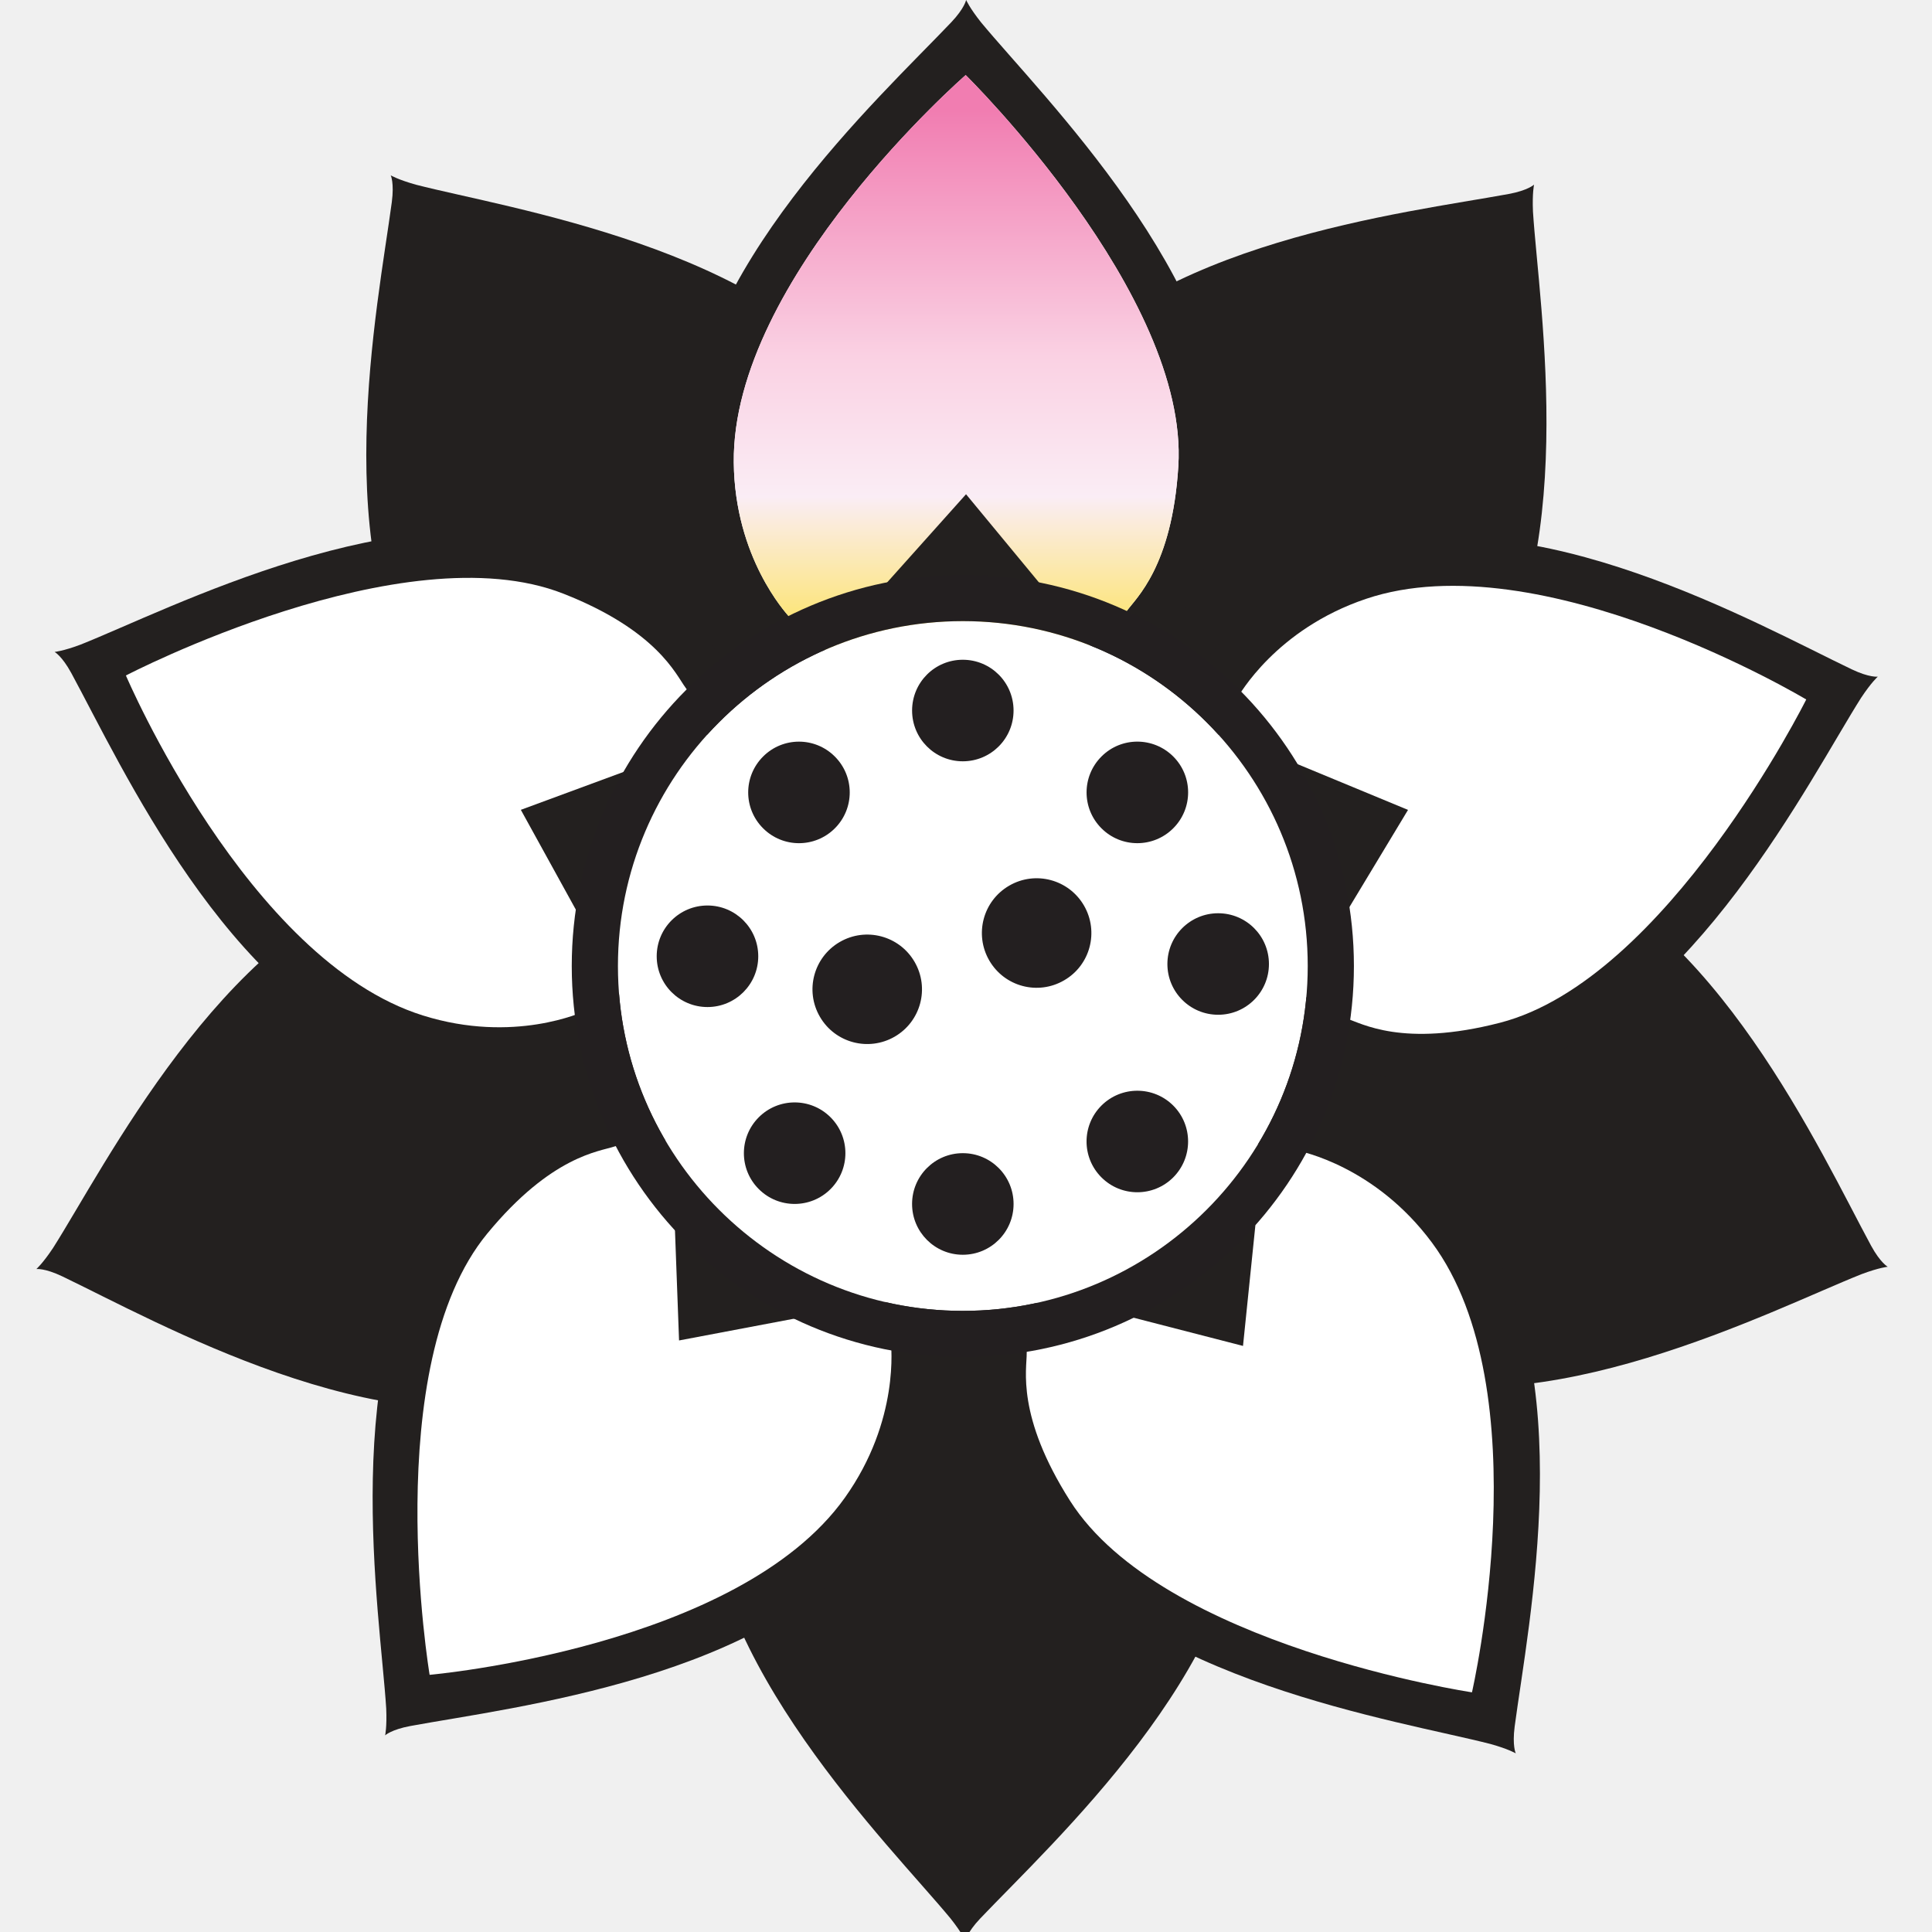
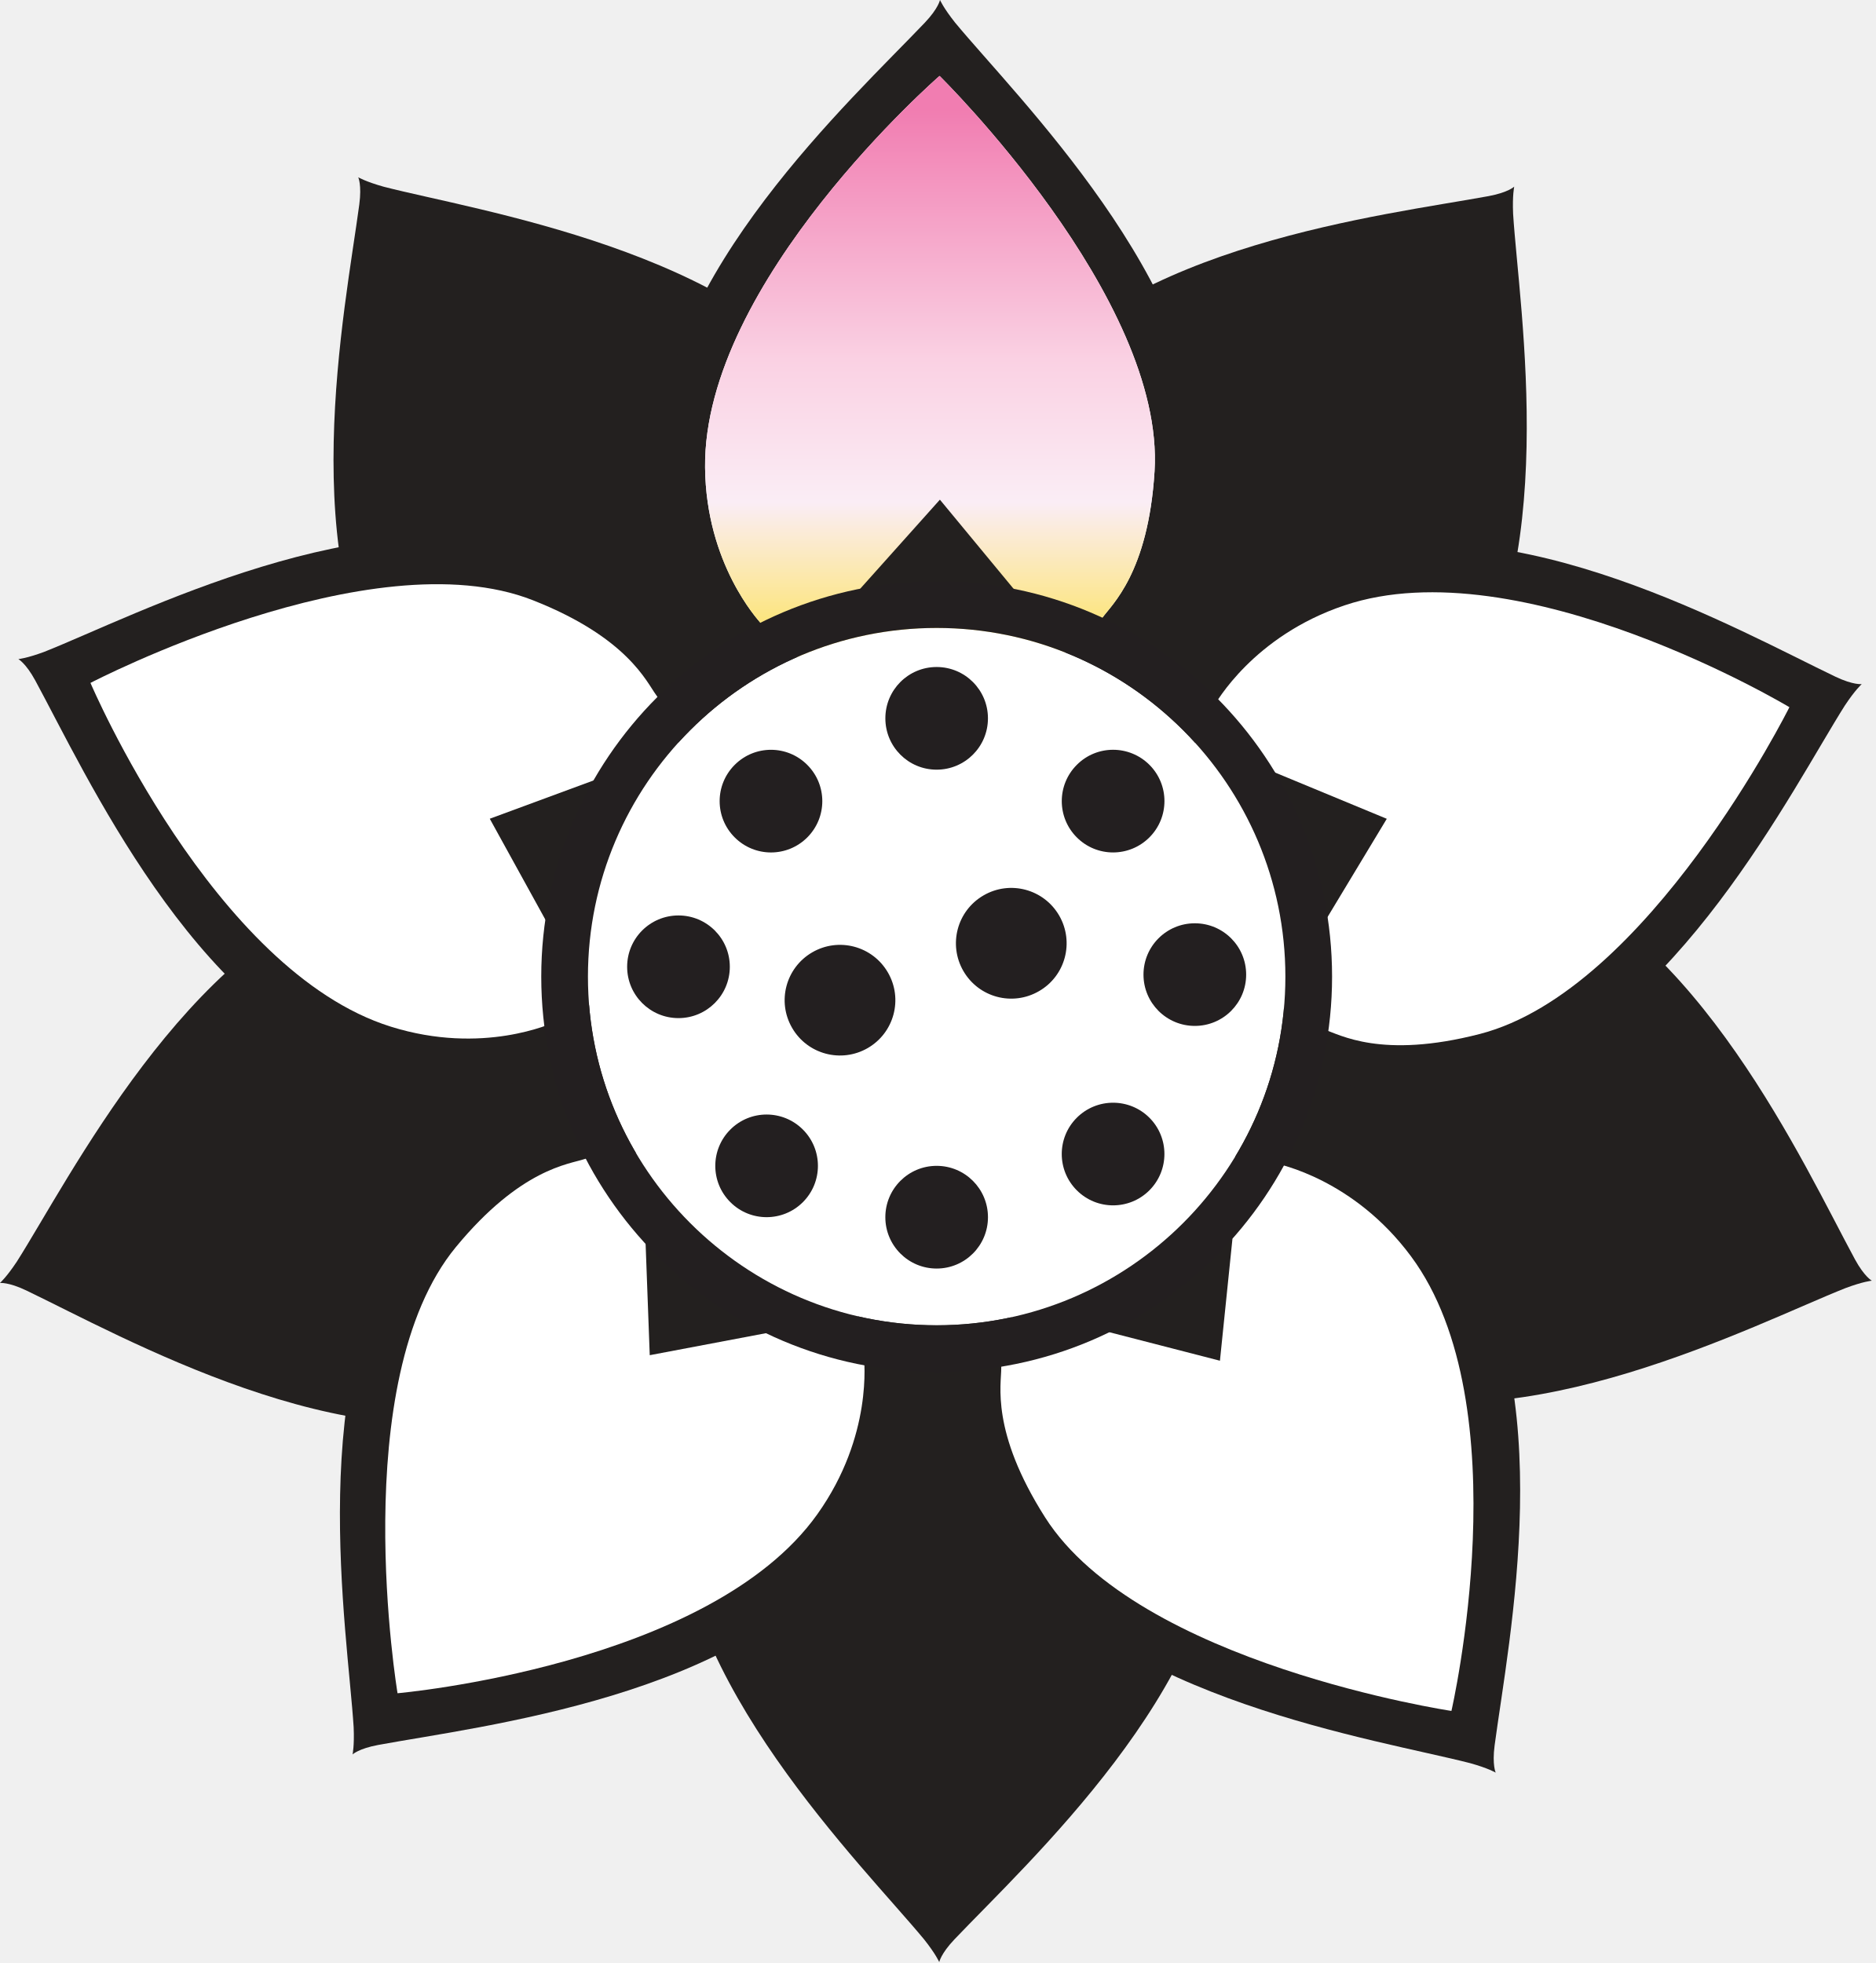
- <svg xmlns="http://www.w3.org/2000/svg" width="100%" height="100%" viewBox="0 0 400 400" version="1.1" xml:space="preserve" style="fill-rule:evenodd;clip-rule:evenodd;stroke-linejoin:round;stroke-miterlimit:2;">
-   <g transform="matrix(107.8855,17.21061,17.21061,-107.8855,84.07665,105.8422)">
-     <path d="M-0.129,0.624C-0.129,0.624 -0.12,0.611 -0.119,0.574C-0.114,0.376 -0.136,-0.112 0.099,-0.352C0.598,-0.863 1.322,-0.152 0.831,0.358C0.598,0.601 0.1,0.597 -0.079,0.614C-0.114,0.618 -0.129,0.624 -0.129,0.624Z" style="fill:rgb(35,32,31);fill-rule:nonzero;" />
-   </g>
-   <g transform="matrix(49.67756,-97.30176,-97.30176,-49.67756,74.65263,281.1909)">
-     <path d="M-0.129,0.624C-0.129,0.624 -0.12,0.611 -0.119,0.574C-0.114,0.376 -0.136,-0.112 0.099,-0.352C0.598,-0.863 1.322,-0.152 0.831,0.358C0.598,0.601 0.1,0.597 -0.079,0.614C-0.114,0.618 -0.129,0.624 -0.129,0.624Z" style="fill:rgb(35,32,31);fill-rule:nonzero;" />
-   </g>
-   <g transform="matrix(-77.2386,-77.26378,-77.26378,77.2386,238.1232,343.6531)">
-     <path d="M-0.129,0.624C-0.129,0.624 -0.12,0.611 -0.119,0.574C-0.114,0.376 -0.136,-0.112 0.099,-0.352C0.598,-0.863 1.322,-0.152 0.831,0.358C0.598,0.601 0.1,0.597 -0.079,0.614C-0.114,0.618 -0.129,0.624 -0.129,0.624Z" style="fill:rgb(35,32,31);fill-rule:nonzero;" />
-   </g>
-   <g transform="matrix(-97.33926,49.60404,49.60404,97.33926,347.328,207.9306)">
-     <path d="M-0.129,0.624C-0.129,0.624 -0.12,0.611 -0.119,0.574C-0.114,0.376 -0.136,-0.112 0.099,-0.352C0.598,-0.863 1.322,-0.152 0.831,0.358C0.598,0.601 0.1,0.597 -0.079,0.614C-0.114,0.618 -0.129,0.624 -0.129,0.624Z" style="fill:rgb(35,32,31);fill-rule:nonzero;" />
-   </g>
-   <g transform="matrix(17.07164,107.9076,107.9076,-17.07164,252.4779,62.79864)">
-     <path d="M-0.129,0.624C-0.129,0.624 -0.12,0.611 -0.119,0.574C-0.114,0.376 -0.136,-0.112 0.099,-0.352C0.598,-0.863 1.322,-0.152 0.831,0.358C0.598,0.601 0.1,0.597 -0.079,0.614C-0.114,0.618 -0.129,0.624 -0.129,0.624Z" style="fill:rgb(35,32,31);fill-rule:nonzero;" />
-   </g>
-   <g transform="matrix(5.555556,0,0,5.555556,0,0)">
-     <g transform="matrix(17.51361,-8.943339,-8.943339,-17.51361,9.874318,34.07056)">
-       <path d="M-0.129,0.624C-0.129,0.624 -0.12,0.611 -0.119,0.574C-0.114,0.376 -0.136,-0.112 0.099,-0.352C0.598,-0.863 1.322,-0.152 0.831,0.358C0.598,0.601 0.1,0.597 -0.079,0.614C-0.114,0.618 -0.129,0.624 -0.129,0.624Z" style="fill:rgb(35,32,31);fill-rule:nonzero;" />
-     </g>
-     <g transform="matrix(14.59185,-7.451339,-7.451339,-14.59185,10.61485,33.16888)">
-       <path d="M-0.1,0.599C-0.1,0.599 -0.149,-0.104 0.15,-0.397C0.305,-0.549 0.477,-0.555 0.485,-0.556C0.741,-0.6 1.062,-0.257 1.021,-0.004C1.015,0.031 1.023,0.14 0.871,0.312C0.612,0.605 -0.1,0.599 -0.1,0.599Z" style="fill:white;fill-rule:nonzero;" />
-     </g>
-     <g transform="matrix(-1.837691,5.239665,5.239665,1.837691,22.0508,28.07)">
-       <path d="M0.516,-0.323L0.015,0.283L1.06,0.285L0.516,-0.323Z" style="fill:rgb(35,32,31);fill-rule:nonzero;" />
-     </g>
-   </g>
-   <g transform="matrix(5.555556,0,0,5.555556,0,0)">
-     <g transform="matrix(-3.080253,-19.4222,-19.4222,3.080253,26.07503,60.24395)">
-       <path d="M-0.129,0.624C-0.129,0.624 -0.12,0.611 -0.119,0.574C-0.114,0.376 -0.136,-0.112 0.099,-0.352C0.598,-0.863 1.322,-0.152 0.831,0.358C0.598,0.601 0.1,0.597 -0.079,0.614C-0.114,0.618 -0.129,0.624 -0.129,0.624Z" style="fill:rgb(35,32,31);fill-rule:nonzero;" />
-     </g>
-     <g transform="matrix(-2.56638,-16.18203,-16.18203,2.56638,25.447,59.2606)">
-       <path d="M-0.1,0.599C-0.1,0.599 -0.149,-0.104 0.15,-0.397C0.305,-0.549 0.477,-0.555 0.485,-0.556C0.741,-0.6 1.062,-0.257 1.021,-0.004C1.015,0.031 1.023,0.14 0.871,0.312C0.612,0.605 -0.1,0.599 -0.1,0.599Z" style="fill:white;fill-rule:nonzero;" />
-     </g>
-     <g transform="matrix(4.407612,3.377004,3.377004,-4.407612,24.12283,46.78878)">
-       <path d="M0.516,-0.323L0.015,0.283L1.06,0.285L0.516,-0.323Z" style="fill:rgb(35,32,31);fill-rule:nonzero;" />
-     </g>
-   </g>
-   <g transform="matrix(5.555556,0,0,5.555556,0,0)">
-     <g transform="matrix(-19.42246,-3.078629,-3.078629,19.42246,55.90335,52.8253)">
-       <path d="M-0.129,0.624C-0.129,0.624 -0.12,0.611 -0.119,0.574C-0.114,0.376 -0.136,-0.112 0.099,-0.352C0.598,-0.863 1.322,-0.152 0.831,0.358C0.598,0.601 0.1,0.597 -0.079,0.614C-0.114,0.618 -0.129,0.624 -0.129,0.624Z" style="fill:rgb(35,32,31);fill-rule:nonzero;" />
-     </g>
-     <g transform="matrix(-16.18225,-2.565027,-2.565027,16.18225,54.77396,53.11835)">
-       <path d="M-0.1,0.599C-0.1,0.599 -0.149,-0.104 0.15,-0.397C0.305,-0.549 0.477,-0.555 0.485,-0.556C0.741,-0.6 1.062,-0.257 1.021,-0.004C1.015,0.031 1.023,0.14 0.871,0.312C0.612,0.605 -0.1,0.599 -0.1,0.599Z" style="fill:white;fill-rule:nonzero;" />
-     </g>
-     <g transform="matrix(4.49433,-3.260704,-3.260704,-4.49433,42.95098,50.38966)">
-       <path d="M0.516,-0.323L0.015,0.283L1.06,0.285L0.516,-0.323Z" style="fill:rgb(35,32,31);fill-rule:nonzero;" />
-     </g>
-   </g>
-   <g transform="matrix(5.555556,0,0,5.555556,0,0)">
-     <g transform="matrix(-8.92008,17.52547,17.52547,8.92008,57.89314,21.9118)">
-       <path d="M-0.129,0.624C-0.129,0.624 -0.12,0.611 -0.119,0.574C-0.114,0.376 -0.136,-0.112 0.099,-0.352C0.598,-0.863 1.322,-0.152 0.831,0.358C0.598,0.601 0.1,0.597 -0.079,0.614C-0.114,0.618 -0.129,0.624 -0.129,0.624Z" style="fill:rgb(35,32,31);fill-rule:nonzero;" />
-     </g>
-     <g transform="matrix(-7.43196,14.60173,14.60173,7.43196,57.8235,23.07651)">
-       <path d="M-0.1,0.599C-0.1,0.599 -0.149,-0.104 0.15,-0.397C0.305,-0.549 0.477,-0.555 0.485,-0.556C0.741,-0.6 1.062,-0.257 1.021,-0.004C1.015,0.031 1.023,0.14 0.871,0.312C0.612,0.605 -0.1,0.599 -0.1,0.599Z" style="fill:white;fill-rule:nonzero;" />
-     </g>
-     <g transform="matrix(-1.837691,-5.239665,-5.239665,1.837691,51.72856,33.47983)">
-       <path d="M0.516,-0.323L0.015,0.283L1.06,0.285L0.516,-0.323Z" style="fill:rgb(35,32,31);fill-rule:nonzero;" />
-     </g>
-   </g>
-   <g transform="matrix(5.555556,0,0,5.555556,0,0)">
-     <g transform="matrix(13.90521,13.90521,13.90521,-13.90521,29.12146,10.46928)">
-       <path d="M-0.129,0.624C-0.129,0.624 -0.12,0.611 -0.119,0.574C-0.114,0.376 -0.136,-0.112 0.099,-0.352C0.598,-0.863 1.322,-0.152 0.831,0.358C0.598,0.601 0.1,0.597 -0.079,0.614C-0.114,0.618 -0.129,0.624 -0.129,0.624Z" style="fill:rgb(35,32,31);fill-rule:nonzero;" />
-     </g>
-     <g transform="matrix(11.58543,11.58543,11.58543,-11.58543,30.20746,10.8959)">
-       <path d="M-0.1,0.599C-0.1,0.599 -0.149,-0.104 0.15,-0.397C0.305,-0.549 0.477,-0.555 0.485,-0.556C0.741,-0.6 1.062,-0.257 1.021,-0.004C1.015,0.031 1.023,0.14 0.871,0.312C0.612,0.605 -0.1,0.599 -0.1,0.599Z" style="fill:white;fill-rule:nonzero;" />
-     </g>
-     <g transform="matrix(11.58543,11.58543,11.58543,-11.58543,30.20746,10.8959)">
-       <path d="M-0.1,0.599C-0.1,0.599 -0.149,-0.104 0.15,-0.397C0.305,-0.549 0.477,-0.555 0.485,-0.556C0.741,-0.6 1.062,-0.257 1.021,-0.004C1.015,0.031 1.023,0.14 0.871,0.312C0.612,0.605 -0.1,0.599 -0.1,0.599Z" style="fill:url(#_Linear1);fill-rule:nonzero;" />
-     </g>
-     <g transform="matrix(-5.552584,-0,-0,5.552584,38.86645,20.2124)">
-       <path d="M0.516,-0.323L0.015,0.283L1.06,0.285L0.516,-0.323Z" style="fill:rgb(35,32,31);fill-rule:nonzero;" />
-     </g>
-   </g>
-   <g transform="matrix(5.555556,0,0,5.555556,0,0)">
-     <g transform="matrix(-1.501736,0,0,1.501736,35.88199,48.85336)">
-       <path d="M0,-17.118C4.719,-17.118 8.559,-13.278 8.559,-8.558C8.559,-3.84 4.719,0 0,0C-4.719,0 -8.559,-3.84 -8.559,-8.558C-8.559,-13.278 -4.719,-17.118 0,-17.118" style="fill:white;fill-rule:nonzero;" />
-     </g>
-     <g transform="matrix(1.501736,0,0,1.501736,35.88199,50.5736)">
-       <path d="M0,-19.409C-5.351,-19.409 -9.705,-15.055 -9.705,-9.704C-9.705,-4.354 -5.351,0 0,0C5.351,0 9.705,-4.354 9.705,-9.704C9.705,-15.055 5.351,-19.409 0,-19.409M0,-1.146C-4.719,-1.146 -8.559,-4.985 -8.559,-9.704C-8.559,-14.424 -4.719,-18.263 0,-18.263C4.719,-18.263 8.559,-14.424 8.559,-9.704C8.559,-4.985 4.719,-1.146 0,-1.146" style="fill:rgb(35,31,32);fill-rule:nonzero;" />
-     </g>
-     <g transform="matrix(0,-1.501736,-1.501736,0,35.88169,24.58861)">
-       <path d="M-1.259,-1.259C-1.955,-1.259 -2.519,-0.696 -2.519,0.001C-2.519,0.697 -1.955,1.259 -1.259,1.259C-0.563,1.259 0.001,0.697 0.001,0.001C0.001,-0.696 -0.563,-1.259 -1.259,-1.259" style="fill:rgb(35,31,32);fill-rule:nonzero;" />
-     </g>
-     <g transform="matrix(0,-1.501736,-1.501736,0,35.88244,42.97677)">
-       <path d="M-1.26,-1.259C-0.564,-1.259 0.001,-0.696 0.001,0.001C0.001,0.697 -0.564,1.26 -1.26,1.26C-1.955,1.26 -2.52,0.697 -2.52,0.001C-2.52,-0.696 -1.955,-1.259 -1.26,-1.259" style="fill:rgb(35,31,32);fill-rule:nonzero;" />
-     </g>
-     <g transform="matrix(-1.501736,0,0,1.501736,26.36564,37.52967)">
-       <path d="M0,-2.52C-0.695,-2.52 -1.26,-1.957 -1.26,-1.26C-1.26,-0.564 -0.695,0 0,0C0.696,0 1.26,-0.564 1.26,-1.26C1.26,-1.957 0.696,-2.52 0,-2.52" style="fill:rgb(35,31,32);fill-rule:nonzero;" />
-     </g>
-     <g transform="matrix(-1.501736,0,0,1.501736,45.39759,37.8171)">
-       <path d="M0,-2.519C0.696,-2.519 1.26,-1.956 1.26,-1.259C1.26,-0.563 0.696,0 0,0C-0.696,0 -1.26,-0.563 -1.26,-1.259C-1.26,-1.956 -0.696,-2.519 0,-2.519" style="fill:rgb(35,31,32);fill-rule:nonzero;" />
-     </g>
-     <g transform="matrix(-1.061888,-1.061888,-1.061888,1.061888,27.88351,29.52991)">
-       <path d="M-0.892,-2.149C-1.588,-2.149 -2.151,-1.586 -2.151,-0.89C-2.151,-0.194 -1.588,0.369 -0.892,0.369C-0.195,0.37 0.368,-0.193 0.368,-0.891C0.368,-1.587 -0.195,-2.15 -0.892,-2.149" style="fill:rgb(35,31,32);fill-rule:nonzero;" />
-     </g>
-     <g transform="matrix(-1.061888,-1.061888,-1.061888,1.061888,40.492,42.54059)">
-       <path d="M-0.891,-2.152C-0.196,-2.151 0.368,-1.588 0.369,-0.892C0.369,-0.196 -0.194,0.368 -0.891,0.368C-1.587,0.368 -2.151,-0.196 -2.151,-0.892C-2.15,-1.588 -1.586,-2.152 -0.891,-2.152" style="fill:rgb(35,31,32);fill-rule:nonzero;" />
-     </g>
-     <g transform="matrix(-1.061888,1.061888,1.061888,1.061888,31.50572,42.97556)">
-       <path d="M0.891,-2.15C0.195,-2.151 -0.369,-1.586 -0.369,-0.891C-0.369,-0.195 0.195,0.369 0.891,0.369C1.586,0.369 2.151,-0.195 2.15,-0.891C2.151,-1.586 1.586,-2.15 0.891,-2.15" style="fill:rgb(35,31,32);fill-rule:nonzero;" />
-     </g>
-     <g transform="matrix(-1.299048,0.753448,0.753448,1.299048,34.08943,37.88226)">
-       <path d="M0.681,-2.533C-0.069,-2.533 -0.677,-1.926 -0.677,-1.174C-0.677,-0.424 -0.07,0.183 0.681,0.183C1.432,0.182 2.04,-0.426 2.039,-1.176C2.04,-1.926 1.431,-2.533 0.681,-2.533" style="fill:rgb(35,31,32);fill-rule:nonzero;" />
-     </g>
-     <g transform="matrix(-1.06159,1.062186,1.062186,1.06159,44.27761,29.52931)">
-       <path d="M0.891,-2.15C1.587,-2.15 2.151,-1.587 2.151,-0.891C2.152,-0.195 1.588,0.369 0.891,0.369C0.195,0.369 -0.369,-0.194 -0.369,-0.89C-0.368,-1.586 0.194,-2.151 0.891,-2.15" style="fill:rgb(35,31,32);fill-rule:nonzero;" />
-     </g>
-     <g transform="matrix(-1.299048,0.753448,0.753448,1.299048,40.40325,35.78499)">
-       <path d="M0.681,-2.534C1.432,-2.534 2.039,-1.927 2.04,-1.176C2.04,-0.424 1.433,0.183 0.681,0.182C-0.068,0.184 -0.676,-0.424 -0.677,-1.175C-0.677,-1.927 -0.069,-2.535 0.681,-2.534" style="fill:rgb(35,31,32);fill-rule:nonzero;" />
+ <svg xmlns="http://www.w3.org/2000/svg" width="384px" height="402px" version="1.1" xml:space="preserve" style="fill-rule:evenodd;clip-rule:evenodd;stroke-linejoin:round;stroke-miterlimit:2;">
+   <g transform="matrix(1,0,0,1,-7.542803,-0)">
+     <g>
+       <g transform="matrix(107.8855,17.21061,17.21061,-107.8855,84.07665,105.8422)">
+         <path d="M-0.129,0.624C-0.129,0.624 -0.12,0.611 -0.119,0.574C-0.114,0.376 -0.136,-0.112 0.099,-0.352C0.598,-0.863 1.322,-0.152 0.831,0.358C0.598,0.601 0.1,0.597 -0.079,0.614C-0.114,0.618 -0.129,0.624 -0.129,0.624Z" style="fill:rgb(35,32,31);fill-rule:nonzero;" />
+       </g>
+       <g transform="matrix(49.67756,-97.30176,-97.30176,-49.67756,74.65263,281.1909)">
+         <path d="M-0.129,0.624C-0.129,0.624 -0.12,0.611 -0.119,0.574C-0.114,0.376 -0.136,-0.112 0.099,-0.352C0.598,-0.863 1.322,-0.152 0.831,0.358C0.598,0.601 0.1,0.597 -0.079,0.614C-0.114,0.618 -0.129,0.624 -0.129,0.624Z" style="fill:rgb(35,32,31);fill-rule:nonzero;" />
+       </g>
+       <g transform="matrix(-77.2386,-77.26378,-77.26378,77.2386,238.1232,343.6531)">
+         <path d="M-0.129,0.624C-0.129,0.624 -0.12,0.611 -0.119,0.574C-0.114,0.376 -0.136,-0.112 0.099,-0.352C0.598,-0.863 1.322,-0.152 0.831,0.358C0.598,0.601 0.1,0.597 -0.079,0.614C-0.114,0.618 -0.129,0.624 -0.129,0.624Z" style="fill:rgb(35,32,31);fill-rule:nonzero;" />
+       </g>
+       <g transform="matrix(-97.33926,49.60404,49.60404,97.33926,347.328,207.9306)">
+         <path d="M-0.129,0.624C-0.129,0.624 -0.12,0.611 -0.119,0.574C-0.114,0.376 -0.136,-0.112 0.099,-0.352C0.598,-0.863 1.322,-0.152 0.831,0.358C0.598,0.601 0.1,0.597 -0.079,0.614C-0.114,0.618 -0.129,0.624 -0.129,0.624Z" style="fill:rgb(35,32,31);fill-rule:nonzero;" />
+       </g>
+       <g transform="matrix(17.07164,107.9076,107.9076,-17.07164,252.4779,62.79864)">
+         <path d="M-0.129,0.624C-0.129,0.624 -0.12,0.611 -0.119,0.574C-0.114,0.376 -0.136,-0.112 0.099,-0.352C0.598,-0.863 1.322,-0.152 0.831,0.358C0.598,0.601 0.1,0.597 -0.079,0.614C-0.114,0.618 -0.129,0.624 -0.129,0.624Z" style="fill:rgb(35,32,31);fill-rule:nonzero;" />
+       </g>
+       <g transform="matrix(5.555556,0,0,5.555556,0,0)">
+         <g transform="matrix(17.51361,-8.943339,-8.943339,-17.51361,9.874318,34.07056)">
+           <path d="M-0.129,0.624C-0.129,0.624 -0.12,0.611 -0.119,0.574C-0.114,0.376 -0.136,-0.112 0.099,-0.352C0.598,-0.863 1.322,-0.152 0.831,0.358C0.598,0.601 0.1,0.597 -0.079,0.614C-0.114,0.618 -0.129,0.624 -0.129,0.624Z" style="fill:rgb(35,32,31);fill-rule:nonzero;" />
+         </g>
+         <g transform="matrix(14.59185,-7.451339,-7.451339,-14.59185,10.61485,33.16888)">
+           <path d="M-0.1,0.599C-0.1,0.599 -0.149,-0.104 0.15,-0.397C0.305,-0.549 0.477,-0.555 0.485,-0.556C0.741,-0.6 1.062,-0.257 1.021,-0.004C1.015,0.031 1.023,0.14 0.871,0.312C0.612,0.605 -0.1,0.599 -0.1,0.599Z" style="fill:white;fill-rule:nonzero;" />
+         </g>
+         <g transform="matrix(-1.837691,5.239665,5.239665,1.837691,22.0508,28.07)">
+           <path d="M0.516,-0.323L0.015,0.283L1.06,0.285L0.516,-0.323Z" style="fill:rgb(35,32,31);fill-rule:nonzero;" />
+         </g>
+       </g>
+       <g transform="matrix(5.555556,0,0,5.555556,0,0)">
+         <g transform="matrix(-3.080253,-19.4222,-19.4222,3.080253,26.07503,60.24395)">
+           <path d="M-0.129,0.624C-0.129,0.624 -0.12,0.611 -0.119,0.574C-0.114,0.376 -0.136,-0.112 0.099,-0.352C0.598,-0.863 1.322,-0.152 0.831,0.358C0.598,0.601 0.1,0.597 -0.079,0.614C-0.114,0.618 -0.129,0.624 -0.129,0.624Z" style="fill:rgb(35,32,31);fill-rule:nonzero;" />
+         </g>
+         <g transform="matrix(-2.56638,-16.18203,-16.18203,2.56638,25.447,59.2606)">
+           <path d="M-0.1,0.599C-0.1,0.599 -0.149,-0.104 0.15,-0.397C0.305,-0.549 0.477,-0.555 0.485,-0.556C0.741,-0.6 1.062,-0.257 1.021,-0.004C1.015,0.031 1.023,0.14 0.871,0.312C0.612,0.605 -0.1,0.599 -0.1,0.599Z" style="fill:white;fill-rule:nonzero;" />
+         </g>
+         <g transform="matrix(4.407612,3.377004,3.377004,-4.407612,24.12283,46.78878)">
+           <path d="M0.516,-0.323L0.015,0.283L1.06,0.285L0.516,-0.323Z" style="fill:rgb(35,32,31);fill-rule:nonzero;" />
+         </g>
+       </g>
+       <g transform="matrix(5.555556,0,0,5.555556,0,0)">
+         <g transform="matrix(-19.42246,-3.078629,-3.078629,19.42246,55.90335,52.8253)">
+           <path d="M-0.129,0.624C-0.129,0.624 -0.12,0.611 -0.119,0.574C-0.114,0.376 -0.136,-0.112 0.099,-0.352C0.598,-0.863 1.322,-0.152 0.831,0.358C0.598,0.601 0.1,0.597 -0.079,0.614C-0.114,0.618 -0.129,0.624 -0.129,0.624Z" style="fill:rgb(35,32,31);fill-rule:nonzero;" />
+         </g>
+         <g transform="matrix(-16.18225,-2.565027,-2.565027,16.18225,54.77396,53.11835)">
+           <path d="M-0.1,0.599C-0.1,0.599 -0.149,-0.104 0.15,-0.397C0.305,-0.549 0.477,-0.555 0.485,-0.556C0.741,-0.6 1.062,-0.257 1.021,-0.004C1.015,0.031 1.023,0.14 0.871,0.312C0.612,0.605 -0.1,0.599 -0.1,0.599Z" style="fill:white;fill-rule:nonzero;" />
+         </g>
+         <g transform="matrix(4.49433,-3.260704,-3.260704,-4.49433,42.95098,50.38966)">
+           <path d="M0.516,-0.323L0.015,0.283L1.06,0.285L0.516,-0.323Z" style="fill:rgb(35,32,31);fill-rule:nonzero;" />
+         </g>
+       </g>
+       <g transform="matrix(5.555556,0,0,5.555556,0,0)">
+         <g transform="matrix(-8.92008,17.52547,17.52547,8.92008,57.89314,21.9118)">
+           <path d="M-0.129,0.624C-0.129,0.624 -0.12,0.611 -0.119,0.574C-0.114,0.376 -0.136,-0.112 0.099,-0.352C0.598,-0.863 1.322,-0.152 0.831,0.358C0.598,0.601 0.1,0.597 -0.079,0.614C-0.114,0.618 -0.129,0.624 -0.129,0.624Z" style="fill:rgb(35,32,31);fill-rule:nonzero;" />
+         </g>
+         <g transform="matrix(-7.43196,14.60173,14.60173,7.43196,57.8235,23.07651)">
+           <path d="M-0.1,0.599C-0.1,0.599 -0.149,-0.104 0.15,-0.397C0.305,-0.549 0.477,-0.555 0.485,-0.556C0.741,-0.6 1.062,-0.257 1.021,-0.004C1.015,0.031 1.023,0.14 0.871,0.312C0.612,0.605 -0.1,0.599 -0.1,0.599Z" style="fill:white;fill-rule:nonzero;" />
+         </g>
+         <g transform="matrix(-1.837691,-5.239665,-5.239665,1.837691,51.72856,33.47983)">
+           <path d="M0.516,-0.323L0.015,0.283L1.06,0.285L0.516,-0.323Z" style="fill:rgb(35,32,31);fill-rule:nonzero;" />
+         </g>
+       </g>
+       <g transform="matrix(5.555556,0,0,5.555556,0,0)">
+         <g transform="matrix(13.90521,13.90521,13.90521,-13.90521,29.12146,10.46928)">
+           <path d="M-0.129,0.624C-0.129,0.624 -0.12,0.611 -0.119,0.574C-0.114,0.376 -0.136,-0.112 0.099,-0.352C0.598,-0.863 1.322,-0.152 0.831,0.358C0.598,0.601 0.1,0.597 -0.079,0.614C-0.114,0.618 -0.129,0.624 -0.129,0.624Z" style="fill:rgb(35,32,31);fill-rule:nonzero;" />
+         </g>
+         <g transform="matrix(11.58543,11.58543,11.58543,-11.58543,30.20746,10.8959)">
+           <path d="M-0.1,0.599C-0.1,0.599 -0.149,-0.104 0.15,-0.397C0.305,-0.549 0.477,-0.555 0.485,-0.556C0.741,-0.6 1.062,-0.257 1.021,-0.004C1.015,0.031 1.023,0.14 0.871,0.312C0.612,0.605 -0.1,0.599 -0.1,0.599Z" style="fill:white;fill-rule:nonzero;" />
+         </g>
+         <g transform="matrix(11.58543,11.58543,11.58543,-11.58543,30.20746,10.8959)">
+           <path d="M-0.1,0.599C-0.1,0.599 -0.149,-0.104 0.15,-0.397C0.305,-0.549 0.477,-0.555 0.485,-0.556C0.741,-0.6 1.062,-0.257 1.021,-0.004C1.015,0.031 1.023,0.14 0.871,0.312C0.612,0.605 -0.1,0.599 -0.1,0.599Z" style="fill:url(#_Linear1);fill-rule:nonzero;" />
+         </g>
+         <g transform="matrix(-5.552584,-0,-0,5.552584,38.86645,20.2124)">
+           <path d="M0.516,-0.323L0.015,0.283L1.06,0.285L0.516,-0.323Z" style="fill:rgb(35,32,31);fill-rule:nonzero;" />
+         </g>
+       </g>
+       <g transform="matrix(5.555556,0,0,5.555556,0,0)">
+         <g transform="matrix(-1.501736,0,0,1.501736,35.88199,48.85336)">
+           <path d="M0,-17.118C4.719,-17.118 8.559,-13.278 8.559,-8.558C8.559,-3.84 4.719,0 0,0C-4.719,0 -8.559,-3.84 -8.559,-8.558C-8.559,-13.278 -4.719,-17.118 0,-17.118" style="fill:white;fill-rule:nonzero;" />
+         </g>
+         <g transform="matrix(1.501736,0,0,1.501736,35.88199,50.5736)">
+           <path d="M0,-19.409C-5.351,-19.409 -9.705,-15.055 -9.705,-9.704C-9.705,-4.354 -5.351,0 0,0C5.351,0 9.705,-4.354 9.705,-9.704C9.705,-15.055 5.351,-19.409 0,-19.409M0,-1.146C-4.719,-1.146 -8.559,-4.985 -8.559,-9.704C-8.559,-14.424 -4.719,-18.263 0,-18.263C4.719,-18.263 8.559,-14.424 8.559,-9.704C8.559,-4.985 4.719,-1.146 0,-1.146" style="fill:rgb(35,31,32);fill-rule:nonzero;" />
+         </g>
+         <g transform="matrix(0,-1.501736,-1.501736,0,35.88169,24.58861)">
+           <path d="M-1.259,-1.259C-1.955,-1.259 -2.519,-0.696 -2.519,0.001C-2.519,0.697 -1.955,1.259 -1.259,1.259C-0.563,1.259 0.001,0.697 0.001,0.001C0.001,-0.696 -0.563,-1.259 -1.259,-1.259" style="fill:rgb(35,31,32);fill-rule:nonzero;" />
+         </g>
+         <g transform="matrix(0,-1.501736,-1.501736,0,35.88244,42.97677)">
+           <path d="M-1.26,-1.259C-0.564,-1.259 0.001,-0.696 0.001,0.001C0.001,0.697 -0.564,1.26 -1.26,1.26C-1.955,1.26 -2.52,0.697 -2.52,0.001C-2.52,-0.696 -1.955,-1.259 -1.26,-1.259" style="fill:rgb(35,31,32);fill-rule:nonzero;" />
+         </g>
+         <g transform="matrix(-1.501736,0,0,1.501736,26.36564,37.52967)">
+           <path d="M0,-2.52C-0.695,-2.52 -1.26,-1.957 -1.26,-1.26C-1.26,-0.564 -0.695,0 0,0C0.696,0 1.26,-0.564 1.26,-1.26C1.26,-1.957 0.696,-2.52 0,-2.52" style="fill:rgb(35,31,32);fill-rule:nonzero;" />
+         </g>
+         <g transform="matrix(-1.501736,0,0,1.501736,45.39759,37.8171)">
+           <path d="M0,-2.519C0.696,-2.519 1.26,-1.956 1.26,-1.259C1.26,-0.563 0.696,0 0,0C-0.696,0 -1.26,-0.563 -1.26,-1.259C-1.26,-1.956 -0.696,-2.519 0,-2.519" style="fill:rgb(35,31,32);fill-rule:nonzero;" />
+         </g>
+         <g transform="matrix(-1.061888,-1.061888,-1.061888,1.061888,27.88351,29.52991)">
+           <path d="M-0.892,-2.149C-1.588,-2.149 -2.151,-1.586 -2.151,-0.89C-2.151,-0.194 -1.588,0.369 -0.892,0.369C-0.195,0.37 0.368,-0.193 0.368,-0.891C0.368,-1.587 -0.195,-2.15 -0.892,-2.149" style="fill:rgb(35,31,32);fill-rule:nonzero;" />
+         </g>
+         <g transform="matrix(-1.061888,-1.061888,-1.061888,1.061888,40.492,42.54059)">
+           <path d="M-0.891,-2.152C-0.196,-2.151 0.368,-1.588 0.369,-0.892C0.369,-0.196 -0.194,0.368 -0.891,0.368C-1.587,0.368 -2.151,-0.196 -2.151,-0.892C-2.15,-1.588 -1.586,-2.152 -0.891,-2.152" style="fill:rgb(35,31,32);fill-rule:nonzero;" />
+         </g>
+         <g transform="matrix(-1.061888,1.061888,1.061888,1.061888,31.50572,42.97556)">
+           <path d="M0.891,-2.15C0.195,-2.151 -0.369,-1.586 -0.369,-0.891C-0.369,-0.195 0.195,0.369 0.891,0.369C1.586,0.369 2.151,-0.195 2.15,-0.891C2.151,-1.586 1.586,-2.15 0.891,-2.15" style="fill:rgb(35,31,32);fill-rule:nonzero;" />
+         </g>
+         <g transform="matrix(-1.299048,0.753448,0.753448,1.299048,34.08943,37.88226)">
+           <path d="M0.681,-2.533C-0.069,-2.533 -0.677,-1.926 -0.677,-1.174C-0.677,-0.424 -0.07,0.183 0.681,0.183C1.432,0.182 2.04,-0.426 2.039,-1.176C2.04,-1.926 1.431,-2.533 0.681,-2.533" style="fill:rgb(35,31,32);fill-rule:nonzero;" />
+         </g>
+         <g transform="matrix(-1.06159,1.062186,1.062186,1.06159,44.27761,29.52931)">
+           <path d="M0.891,-2.15C1.587,-2.15 2.151,-1.587 2.151,-0.891C2.152,-0.195 1.588,0.369 0.891,0.369C0.195,0.369 -0.369,-0.194 -0.369,-0.89C-0.368,-1.586 0.194,-2.151 0.891,-2.15" style="fill:rgb(35,31,32);fill-rule:nonzero;" />
+         </g>
+         <g transform="matrix(-1.299048,0.753448,0.753448,1.299048,40.40325,35.78499)">
+           <path d="M0.681,-2.534C1.432,-2.534 2.039,-1.927 2.04,-1.176C2.04,-0.424 1.433,0.183 0.681,0.182C-0.068,0.184 -0.676,-0.424 -0.677,-1.175C-0.677,-1.927 -0.069,-2.535 0.681,-2.534" style="fill:rgb(35,31,32);fill-rule:nonzero;" />
+         </g>
+       </g>
    </g>
  </g>
  <defs>
    <linearGradient id="_Linear1" x1="0" y1="0" x2="1" y2="0" gradientUnits="userSpaceOnUse" gradientTransform="matrix(-0.841811,0.841811,0.841811,0.841811,0.798167,-0.298183)">
      <stop offset="0" style="stop-color:rgb(253,228,107);stop-opacity:1" />
      <stop offset="0.26" style="stop-color:rgb(250,237,245);stop-opacity:1" />
      <stop offset="0.53" style="stop-color:rgb(250,209,227);stop-opacity:1" />
      <stop offset="1" style="stop-color:rgb(241,125,177);stop-opacity:1" />
    </linearGradient>
  </defs>
</svg>
